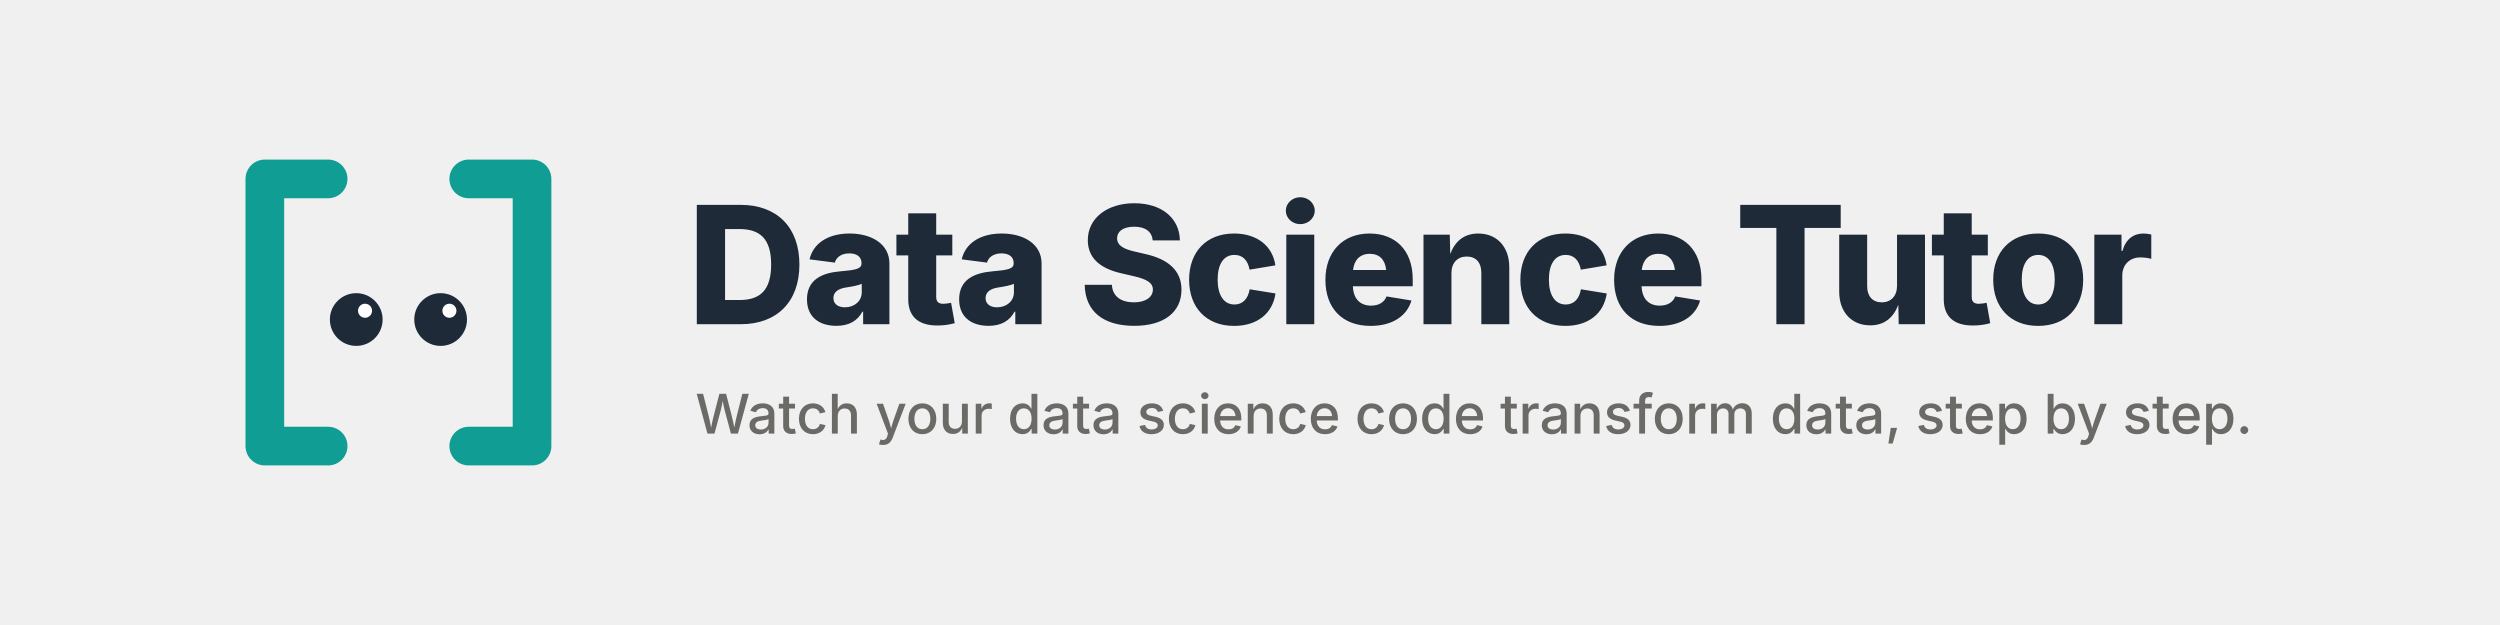
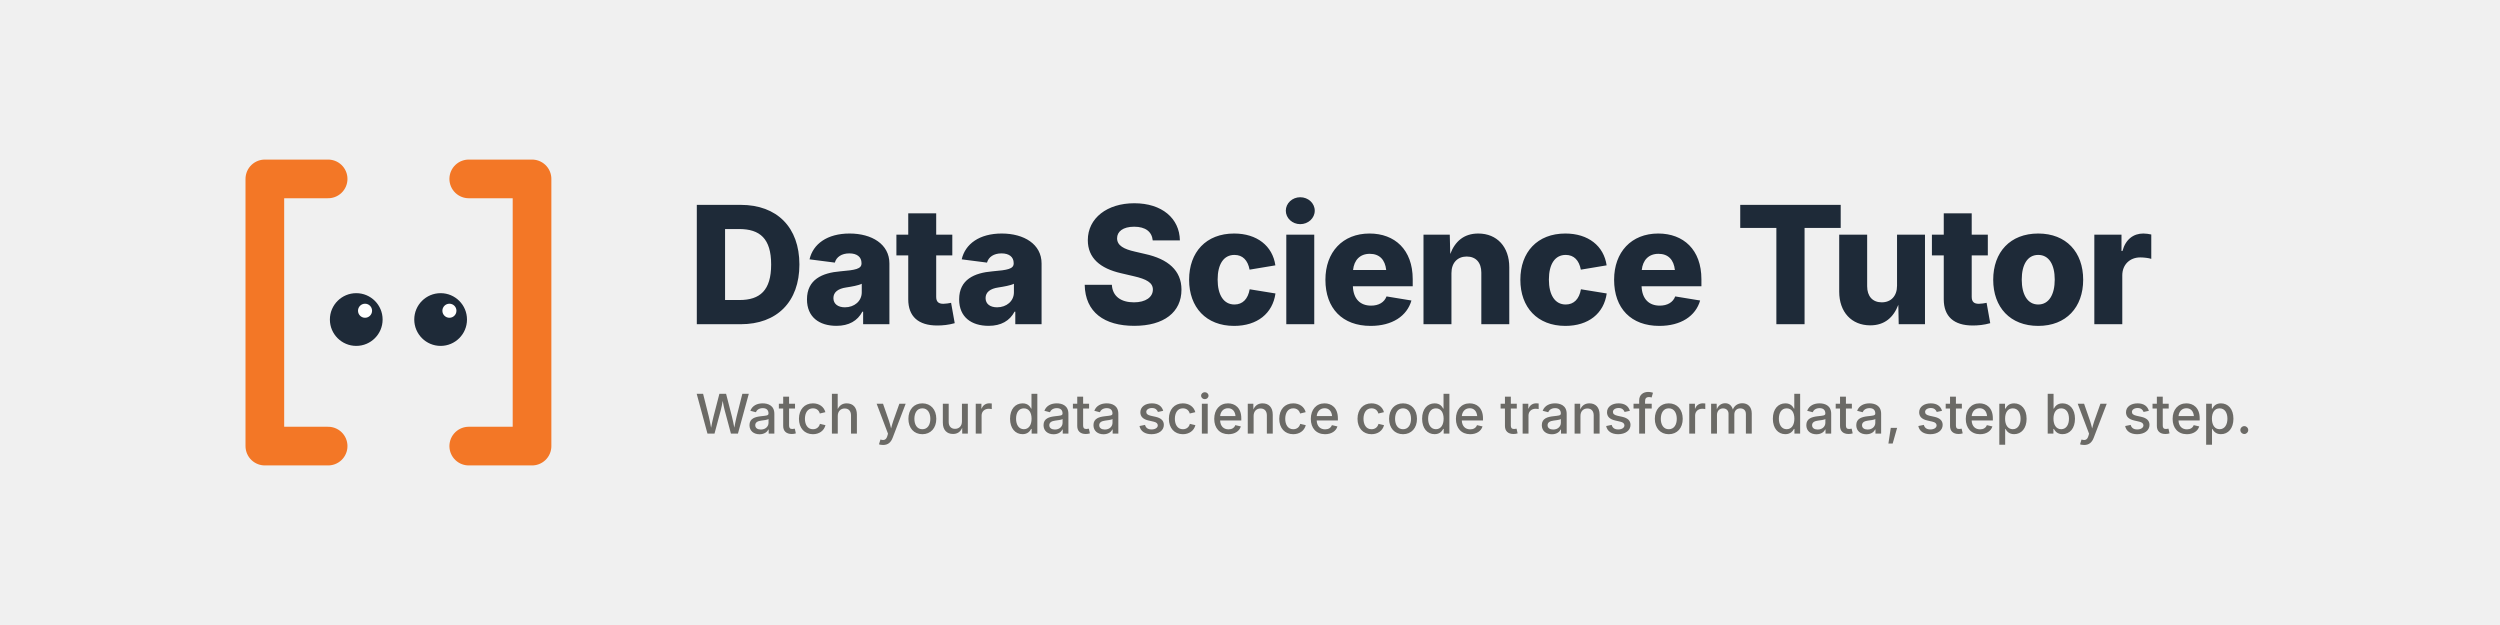
<svg xmlns="http://www.w3.org/2000/svg" width="1280" height="320" viewBox="0 0 1280 320">
  <g transform="translate(96 70) scale(1.8)">
-     <path d="M40 12 H22 V88 H40" fill="none" stroke="#0F9D94" stroke-width="11" stroke-linecap="round" stroke-linejoin="round" />
-     <path d="M80 12 H98 V88 H80" fill="none" stroke="#0F9D94" stroke-width="11" stroke-linecap="round" stroke-linejoin="round" />
+     <path d="M40 12 H22 V88 H40" fill="none" stroke="#F37726" stroke-width="11" stroke-linecap="round" stroke-linejoin="round" />
+     <path d="M80 12 H98 V88 H80" fill="none" stroke="#F37726" stroke-width="11" stroke-linecap="round" stroke-linejoin="round" />
    <circle cx="48" cy="52" r="7.5" fill="#1E2A38" />
    <circle cx="50.5" cy="49.5" r="2" fill="#FFFFFF" />
    <circle cx="72" cy="52" r="7.5" fill="#1E2A38" />
    <circle cx="74.5" cy="49.5" r="2" fill="#FFFFFF" />
  </g>
  <text x="352" y="166" font-family="Manrope, Inter, system-ui, sans-serif" font-weight="800" font-size="84" letter-spacing="-2" fill="#1E2A38">Data Science Tutor</text>
  <text x="356" y="222" font-family="Manrope, Inter, system-ui, sans-serif" font-weight="500" font-size="28" fill="#6B6A66">Watch your data science code transform data, step by step.</text>
</svg>
